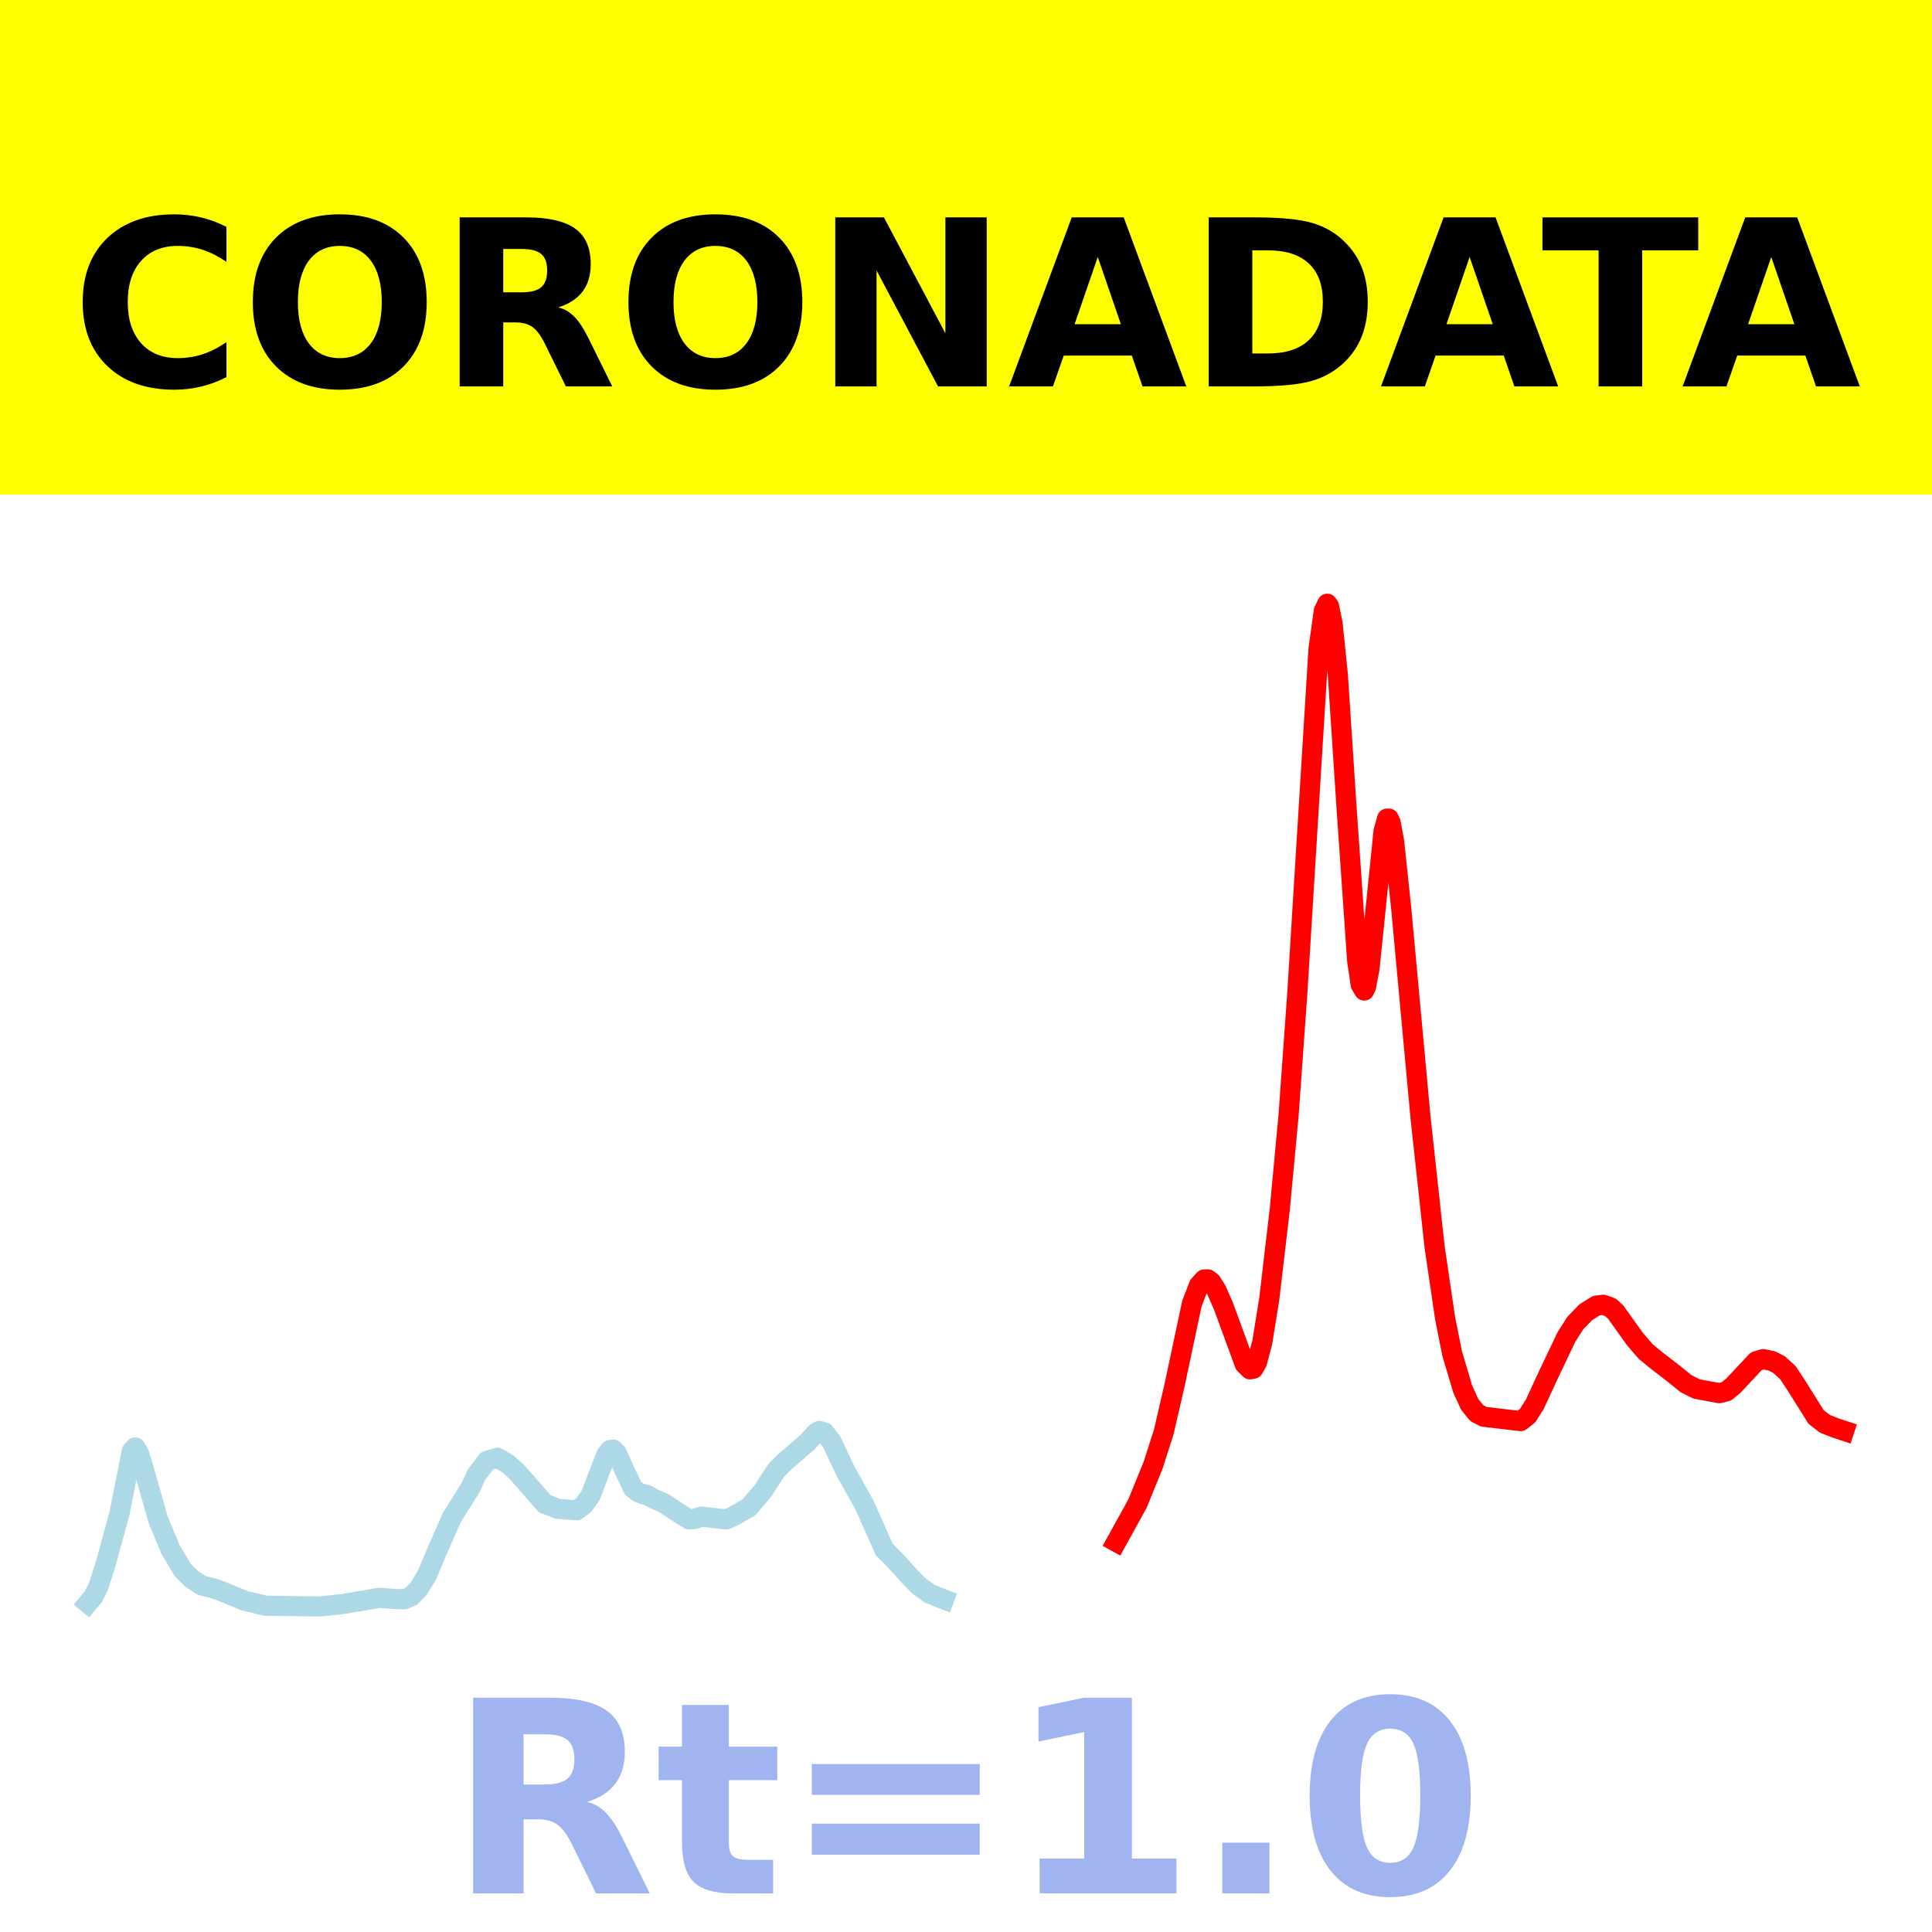
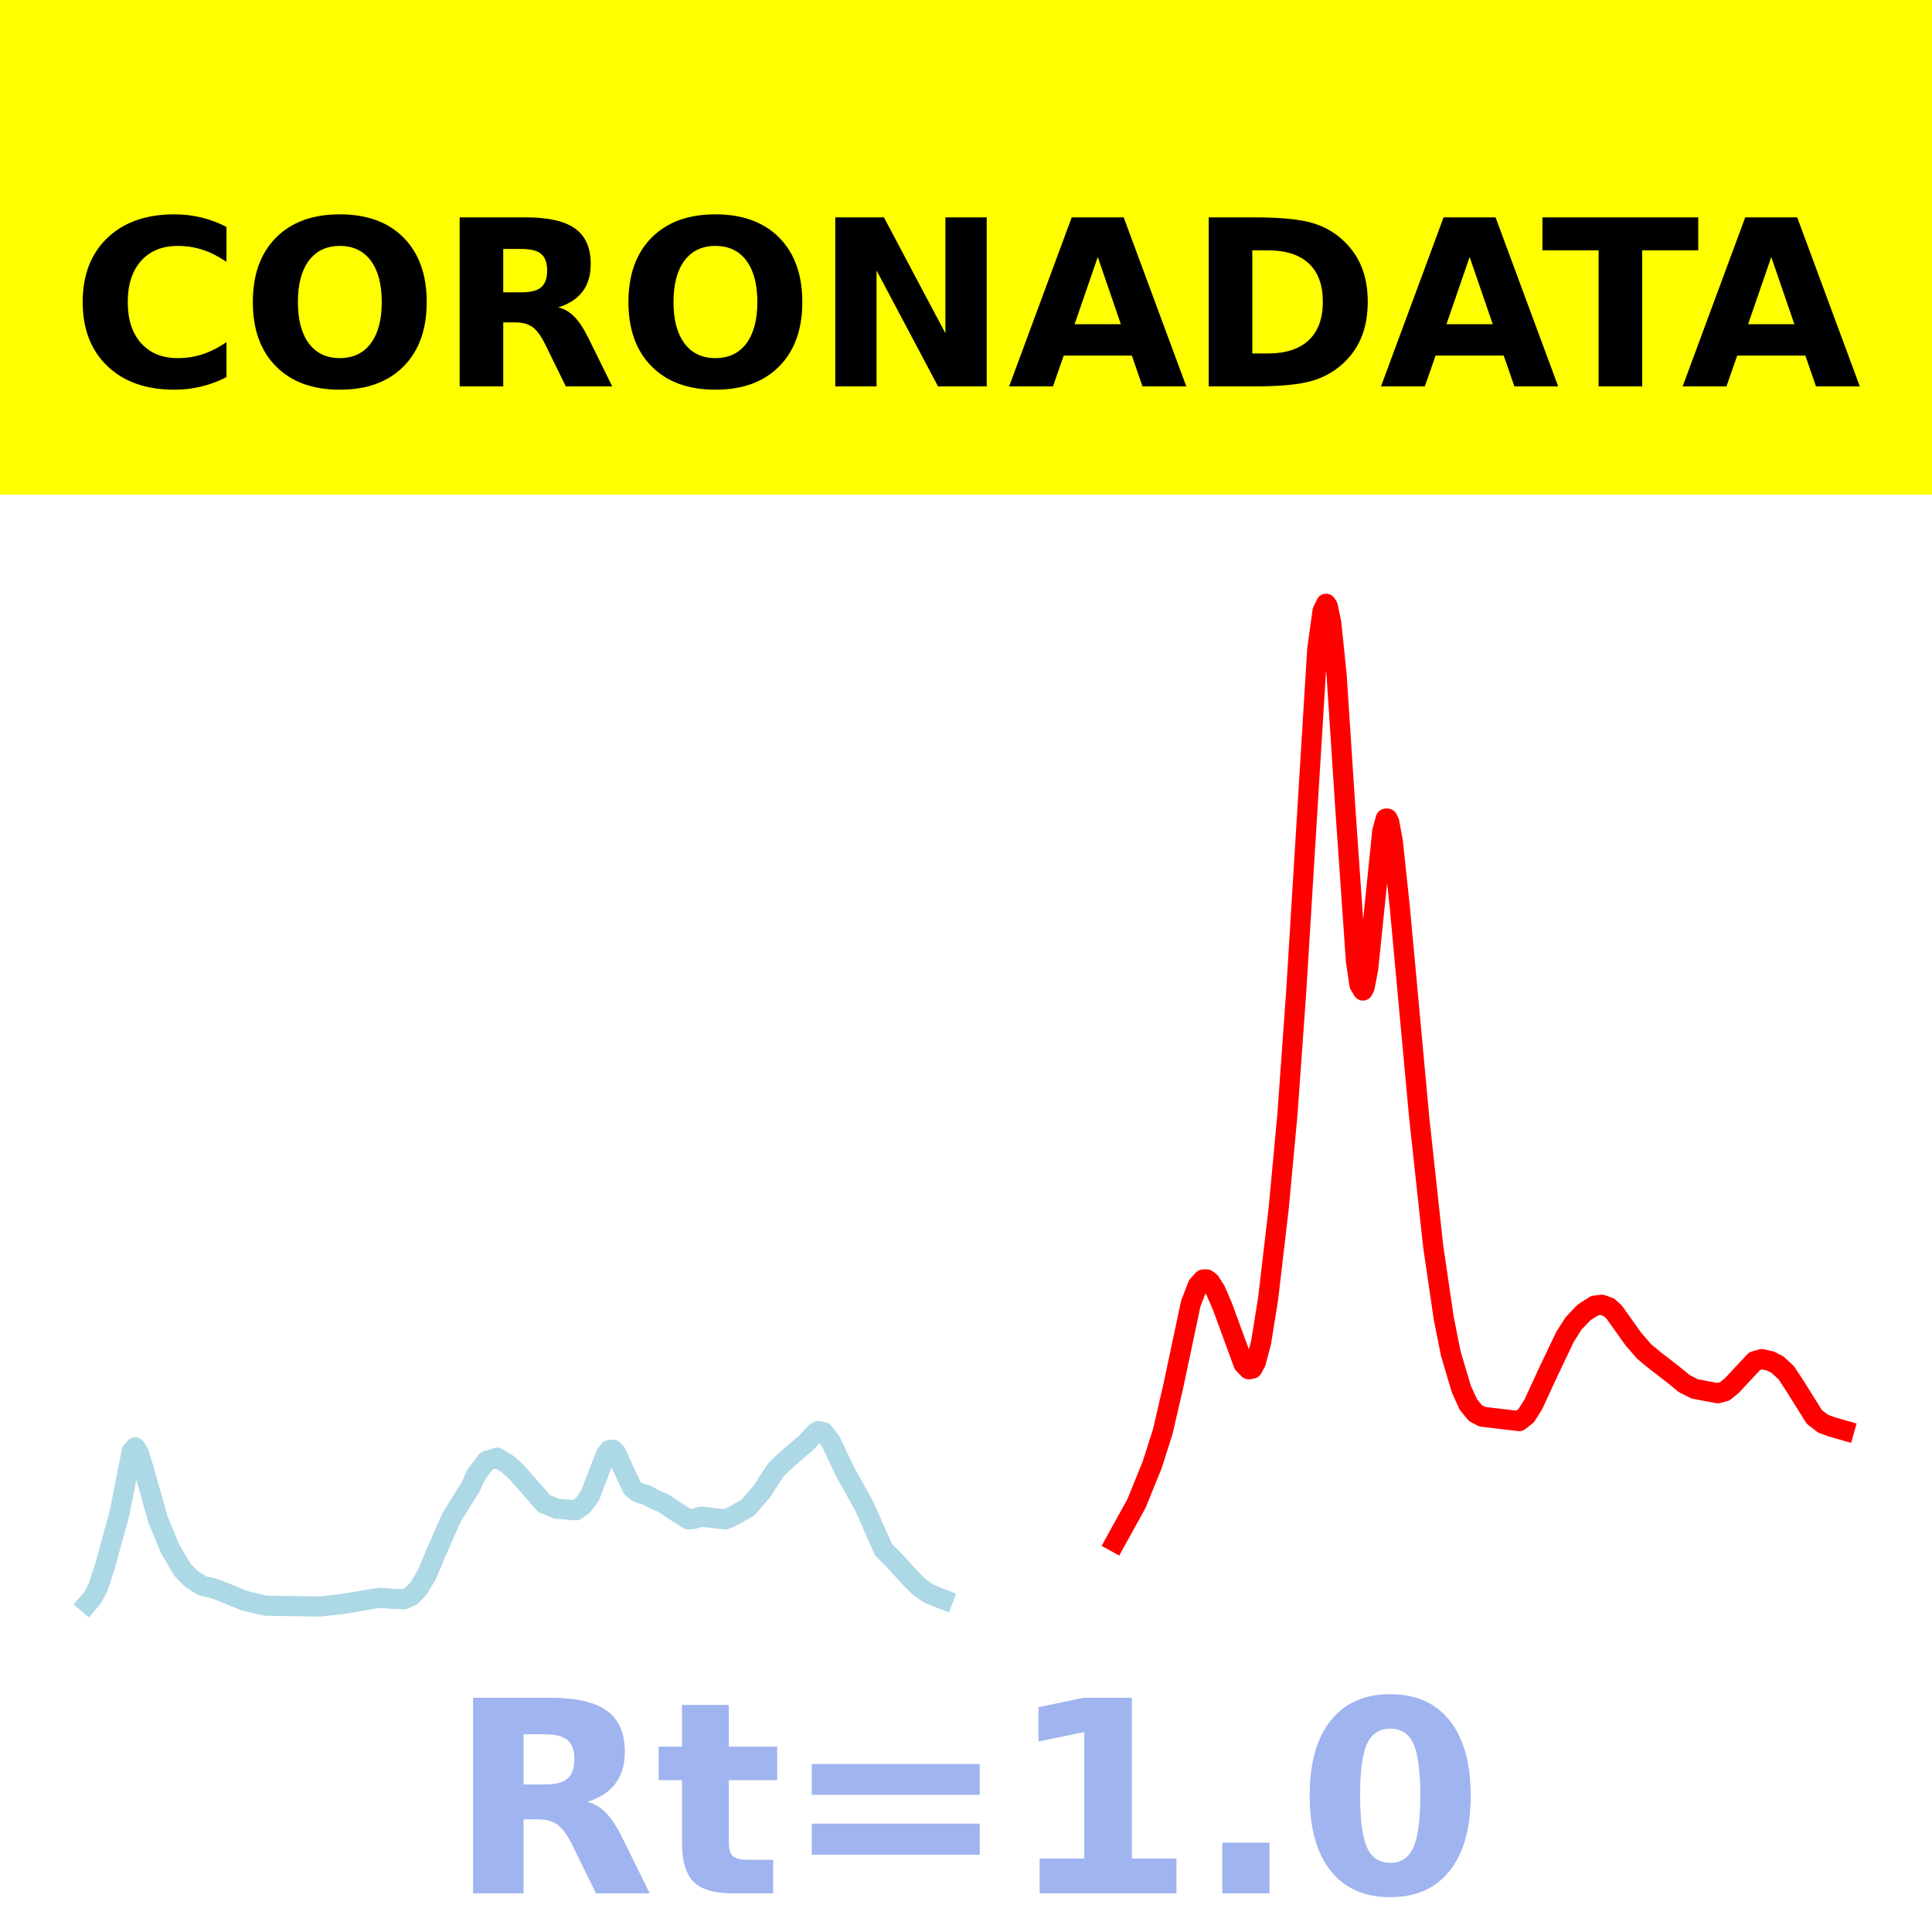
<svg xmlns="http://www.w3.org/2000/svg" xmlns:xlink="http://www.w3.org/1999/xlink" height="144pt" version="1.1" viewBox="0 0 144 144" width="144pt">
  <defs>
    <style type="text/css">*{stroke-linecap:butt;stroke-linejoin:round;}</style>
  </defs>
  <g id="figure_1">
    <g id="patch_1">
      <path d="M 0 144  L 144 144  L 144 0  L 0 0  z " style="fill:#ffffff;" />
    </g>
    <g id="axes_1">
      <g id="patch_2">
        <path d="M 0 144  L 144 144  L 144 0  L 0 0  z " style="fill:#ffffff;" />
      </g>
      <g id="line2d_1">
-         <path clip-path="url(#p349287e451)" d="M 6.545 119.5  L 6.939 119.031  L 7.332 118.256  L 7.856 116.632  L 8.904 112.811  L 9.821 108.166  L 10.084 107.878  L 10.346 108.302  L 10.608 109.119  L 11.787 113.268  L 12.704 115.476  L 13.622 117.019  L 14.277 117.677  L 15.063 118.188  L 15.849 118.365  L 16.505 118.597  L 18.208 119.299  L 19.781 119.681  L 23.843 119.739  L 25.546 119.554  L 28.298 119.091  L 29.346 119.174  L 30.133 119.2  L 30.657 118.975  L 31.181 118.45  L 31.836 117.377  L 32.491 115.806  L 33.671 113.119  L 35.112 110.814  L 35.505 109.936  L 36.292 108.887  L 37.078 108.647  L 37.864 109.118  L 38.519 109.706  L 40.616 112.093  L 41.009 112.23  L 41.533 112.454  L 42.975 112.569  L 43.499 112.183  L 44.023 111.459  L 44.416 110.419  L 45.202 108.397  L 45.464 108.082  L 45.726 108.048  L 45.989 108.334  L 46.513 109.513  L 47.168 110.906  L 47.561 111.226  L 47.954 111.372  L 48.216 111.417  L 48.74 111.712  L 49.527 112.056  L 50.182 112.5  L 50.968 113.011  L 51.361 113.248  L 51.754 113.212  L 52.278 113.04  L 54.113 113.249  L 54.637 113.03  L 55.817 112.351  L 56.865 111.132  L 57.258 110.498  L 57.913 109.518  L 58.568 108.893  L 60.141 107.533  L 60.796 106.822  L 61.058 106.653  L 61.451 106.765  L 61.975 107.437  L 62.369 108.27  L 63.024 109.657  L 64.465 112.239  L 65.907 115.499  L 66.693 116.278  L 67.872 117.581  L 68.527 118.242  L 69.314 118.791  L 70.231 119.162  L 70.362 119.212  L 70.362 119.212  " style="fill:none;stroke:#add8e6;stroke-linecap:square;stroke-width:1.5;" />
+         <path clip-path="url(#p82816044cc)" d="M 6.545 119.5  L 6.938 119.031  L 7.331 118.256  L 7.855 116.632  L 8.902 112.811  L 9.818 108.166  L 10.08 107.878  L 10.342 108.302  L 10.604 109.119  L 11.782 113.268  L 12.698 115.476  L 13.615 117.019  L 14.269 117.677  L 15.055 118.188  L 15.84 118.365  L 16.495 118.597  L 18.196 119.299  L 19.767 119.681  L 23.825 119.739  L 25.527 119.554  L 28.276 119.091  L 29.324 119.174  L 30.109 119.2  L 30.633 118.975  L 31.156 118.45  L 31.811 117.377  L 32.465 115.806  L 33.644 113.119  L 35.084 110.814  L 35.476 109.936  L 36.262 108.887  L 37.047 108.647  L 37.833 109.118  L 38.487 109.706  L 40.582 112.093  L 40.975 112.23  L 41.498 112.454  L 42.938 112.569  L 43.462 112.183  L 43.985 111.459  L 44.378 110.419  L 45.164 108.397  L 45.425 108.082  L 45.687 108.048  L 45.949 108.334  L 46.473 109.513  L 47.127 110.906  L 47.52 111.226  L 47.913 111.372  L 48.175 111.417  L 48.698 111.712  L 49.484 112.056  L 50.138 112.5  L 50.924 113.011  L 51.316 113.248  L 51.709 113.212  L 52.233 113.04  L 54.065 113.249  L 54.589 113.03  L 55.767 112.351  L 56.815 111.132  L 57.207 110.498  L 57.862 109.518  L 58.516 108.893  L 60.087 107.533  L 60.742 106.822  L 61.004 106.653  L 61.396 106.765  L 61.92 107.437  L 62.313 108.27  L 62.967 109.657  L 64.407 112.239  L 65.847 115.499  L 66.633 116.278  L 67.811 117.581  L 68.465 118.242  L 69.251 118.791  L 70.167 119.162  L 70.298 119.212  L 70.298 119.212  " style="fill:none;stroke:#add8e6;stroke-linecap:square;stroke-width:1.5;" />
      </g>
      <g id="line2d_2">
-         <path clip-path="url(#p349287e451)" d="M 83.204 114.925  L 84.776 112.08  L 85.956 109.183  L 86.742 106.719  L 87.528 103.323  L 88.839 97.154  L 89.363 95.8  L 89.756 95.367  L 90.018 95.357  L 90.28 95.549  L 90.673 96.166  L 91.197 97.372  L 92.77 101.664  L 93.163 102.06  L 93.425 102.013  L 93.687 101.543  L 94.08 100.065  L 94.604 96.815  L 95.391 90.097  L 96.046 83.09  L 96.701 73.922  L 98.274 48.382  L 98.667 45.545  L 98.929 45  L 99.06 45.194  L 99.322 46.461  L 99.715 50.294  L 100.37 60.285  L 101.156 71.611  L 101.419 73.39  L 101.681 73.828  L 101.812 73.565  L 102.074 72.189  L 102.467 68.376  L 103.122 61.958  L 103.384 61.016  L 103.515 61.015  L 103.646 61.29  L 103.908 62.706  L 104.432 67.636  L 105.874 83.25  L 106.922 92.897  L 107.708 98.242  L 108.233 100.881  L 109.019 103.524  L 109.543 104.674  L 110.067 105.322  L 110.591 105.596  L 113.343 105.92  L 113.867 105.506  L 114.391 104.674  L 115.44 102.408  L 116.75 99.655  L 117.405 98.625  L 118.192 97.809  L 118.978 97.314  L 119.502 97.249  L 120.026 97.436  L 120.419 97.79  L 121.861 99.808  L 122.647 100.721  L 123.433 101.372  L 124.744 102.381  L 125.661 103.129  L 126.447 103.524  L 128.151 103.841  L 128.675 103.704  L 129.199 103.276  L 130.903 101.457  L 131.427 101.3  L 132.082 101.442  L 132.606 101.711  L 133.261 102.312  L 133.916 103.305  L 135.358 105.611  L 136.013 106.119  L 136.799 106.43  L 137.455 106.646  L 137.455 106.646  " style="fill:none;stroke:#ff0000;stroke-linecap:square;stroke-width:1.5;" />
+         <path clip-path="url(#p82816044cc)" d="M 83.127 114.925  L 84.698 112.08  L 85.876 109.183  L 86.662 106.719  L 87.447 103.323  L 88.756 97.154  L 89.28 95.8  L 89.673 95.367  L 89.935 95.357  L 90.196 95.549  L 90.589 96.166  L 91.113 97.372  L 92.684 101.664  L 93.076 102.06  L 93.338 102.013  L 93.6 101.543  L 93.993 100.065  L 94.516 96.815  L 95.302 90.097  L 95.956 83.09  L 96.611 73.922  L 98.182 48.382  L 98.575 45.545  L 98.836 45  L 98.967 45.194  L 99.229 46.461  L 99.622 50.294  L 100.276 60.285  L 101.062 71.611  L 101.324 73.39  L 101.585 73.828  L 101.716 73.565  L 101.978 72.189  L 102.371 68.376  L 103.025 61.958  L 103.287 61.016  L 103.418 61.015  L 103.549 61.29  L 103.811 62.706  L 104.335 67.636  L 105.775 83.25  L 106.822 92.897  L 107.607 98.242  L 108.131 100.881  L 108.916 103.524  L 109.44 104.674  L 109.964 105.322  L 110.487 105.596  L 113.236 105.92  L 113.76 105.506  L 114.284 104.674  L 115.331 102.408  L 116.64 99.655  L 117.295 98.625  L 118.08 97.809  L 118.865 97.314  L 119.389 97.249  L 119.913 97.436  L 120.305 97.79  L 121.745 99.808  L 122.531 100.721  L 123.316 101.372  L 124.625 102.381  L 125.542 103.129  L 126.327 103.524  L 128.029 103.841  L 128.553 103.704  L 129.076 103.276  L 130.778 101.457  L 131.302 101.3  L 131.956 101.442  L 132.48 101.711  L 133.135 102.312  L 133.789 103.305  L 135.229 105.611  L 135.884 106.115  L 136.538 106.356  L 137.455 106.616  L 137.455 106.616  " style="fill:none;stroke:#ff0000;stroke-linecap:square;stroke-width:1.5;" />
      </g>
      <g id="patch_3">
        <path d="M 0 144  L 0 -0  " style="fill:none;stroke:#ffffff;stroke-linecap:square;stroke-linejoin:miter;stroke-width:0.8;" />
      </g>
      <g id="patch_4">
        <path d="M 144 144  L 144 -0  " style="fill:none;stroke:#ffffff;stroke-linecap:square;stroke-linejoin:miter;stroke-width:0.8;" />
      </g>
      <g id="patch_5">
-         <path d="M -0 144  L 144 144  " style="fill:none;stroke:#ffffff;stroke-linecap:square;stroke-linejoin:miter;stroke-width:0.8;" />
+         <path d="M 0 144  L 144 144  " style="fill:none;stroke:#ffffff;stroke-linecap:square;stroke-linejoin:miter;stroke-width:0.8;" />
      </g>
      <g id="patch_6">
-         <path d="M -0 0  L 144 0  " style="fill:none;stroke:#ffffff;stroke-linecap:square;stroke-linejoin:miter;stroke-width:0.8;" />
+         <path d="M 0 0  L 144 0  " style="fill:none;stroke:#ffffff;stroke-linecap:square;stroke-linejoin:miter;stroke-width:0.8;" />
      </g>
    </g>
    <g id="text_1">
      <g id="patch_7">
        <path d="M -64.848 36.368  L 208.848 36.368  L 208.848 -7.654  L -64.848 -7.654  z " style="fill:#ffff00;stroke:#ffff00;stroke-linejoin:miter;" />
      </g>
      <g transform="translate(72 9.45018)scale(0.1728 -0.1728)" />
      <g transform="translate(-60.87375 28.8)scale(0.1728 -0.1728)">
        <defs>
          <path id="DejaVuSans-Bold-32" />
          <path d="M 67 4  Q 61.812 1.312 56.203 -0.047  Q 50.594 -1.422 44.484 -1.422  Q 26.266 -1.422 15.625 8.766  Q 4.984 18.953 4.984 36.375  Q 4.984 53.859 15.625 64.031  Q 26.266 74.219 44.484 74.219  Q 50.594 74.219 56.203 72.844  Q 61.812 71.484 67 68.797  L 67 53.719  Q 61.766 57.281 56.688 58.938  Q 51.609 60.594 46 60.594  Q 35.938 60.594 30.172 54.141  Q 24.422 47.703 24.422 36.375  Q 24.422 25.094 30.172 18.641  Q 35.938 12.203 46 12.203  Q 51.609 12.203 56.688 13.859  Q 61.766 15.531 67 19.094  z " id="DejaVuSans-Bold-67" />
          <path d="M 42.484 60.594  Q 33.891 60.594 29.156 54.25  Q 24.422 47.906 24.422 36.375  Q 24.422 24.906 29.156 18.547  Q 33.891 12.203 42.484 12.203  Q 51.125 12.203 55.859 18.547  Q 60.594 24.906 60.594 36.375  Q 60.594 47.906 55.859 54.25  Q 51.125 60.594 42.484 60.594  z M 42.484 74.219  Q 60.062 74.219 70.016 64.156  Q 79.984 54.109 79.984 36.375  Q 79.984 18.703 70.016 8.641  Q 60.062 -1.422 42.484 -1.422  Q 24.953 -1.422 14.969 8.641  Q 4.984 18.703 4.984 36.375  Q 4.984 54.109 14.969 64.156  Q 24.953 74.219 42.484 74.219  z " id="DejaVuSans-Bold-79" />
          <path d="M 35.891 40.578  Q 41.797 40.578 44.359 42.766  Q 46.922 44.969 46.922 50  Q 46.922 54.984 44.359 57.125  Q 41.797 59.281 35.891 59.281  L 27.984 59.281  L 27.984 40.578  z M 27.984 27.594  L 27.984 0  L 9.188 0  L 9.188 72.906  L 37.891 72.906  Q 52.297 72.906 59 68.062  Q 65.719 63.234 65.719 52.781  Q 65.719 45.562 62.219 40.922  Q 58.734 36.281 51.703 34.078  Q 55.562 33.203 58.609 30.094  Q 61.672 27 64.797 20.703  L 75 0  L 54.984 0  L 46.094 18.109  Q 43.406 23.578 40.641 25.578  Q 37.891 27.594 33.297 27.594  z " id="DejaVuSans-Bold-82" />
          <path d="M 9.188 72.906  L 30.172 72.906  L 56.688 22.906  L 56.688 72.906  L 74.516 72.906  L 74.516 0  L 53.516 0  L 27 50  L 27 0  L 9.188 0  z " id="DejaVuSans-Bold-78" />
          <path d="M 53.422 13.281  L 24.031 13.281  L 19.391 0  L 0.484 0  L 27.484 72.906  L 49.906 72.906  L 76.906 0  L 58.016 0  z M 28.719 26.812  L 48.688 26.812  L 38.719 55.812  z " id="DejaVuSans-Bold-65" />
          <path d="M 27.984 58.688  L 27.984 14.203  L 34.719 14.203  Q 46.234 14.203 52.312 19.922  Q 58.406 25.641 58.406 36.531  Q 58.406 47.359 52.344 53.016  Q 46.297 58.688 34.719 58.688  z M 9.188 72.906  L 29 72.906  Q 45.609 72.906 53.734 70.531  Q 61.859 68.172 67.672 62.5  Q 72.797 57.562 75.281 51.109  Q 77.781 44.672 77.781 36.531  Q 77.781 28.266 75.281 21.797  Q 72.797 15.328 67.672 10.406  Q 61.812 4.734 53.609 2.359  Q 45.406 0 29 0  L 9.188 0  z " id="DejaVuSans-Bold-68" />
          <path d="M 0.484 72.906  L 67.672 72.906  L 67.672 58.688  L 43.5 58.688  L 43.5 0  L 24.703 0  L 24.703 58.688  L 0.484 58.688  z " id="DejaVuSans-Bold-84" />
        </defs>
        <use xlink:href="#DejaVuSans-Bold-32" />
        <use x="34.814" xlink:href="#DejaVuSans-Bold-32" />
        <use x="69.629" xlink:href="#DejaVuSans-Bold-32" />
        <use x="104.443" xlink:href="#DejaVuSans-Bold-32" />
        <use x="139.258" xlink:href="#DejaVuSans-Bold-32" />
        <use x="174.072" xlink:href="#DejaVuSans-Bold-32" />
        <use x="208.887" xlink:href="#DejaVuSans-Bold-32" />
        <use x="243.701" xlink:href="#DejaVuSans-Bold-32" />
        <use x="278.516" xlink:href="#DejaVuSans-Bold-32" />
        <use x="313.33" xlink:href="#DejaVuSans-Bold-32" />
        <use x="348.145" xlink:href="#DejaVuSans-Bold-32" />
        <use x="382.959" xlink:href="#DejaVuSans-Bold-67" />
        <use x="456.348" xlink:href="#DejaVuSans-Bold-79" />
        <use x="541.357" xlink:href="#DejaVuSans-Bold-82" />
        <use x="618.359" xlink:href="#DejaVuSans-Bold-79" />
        <use x="703.369" xlink:href="#DejaVuSans-Bold-78" />
        <use x="787.061" xlink:href="#DejaVuSans-Bold-65" />
        <use x="864.453" xlink:href="#DejaVuSans-Bold-68" />
        <use x="947.461" xlink:href="#DejaVuSans-Bold-65" />
        <use x="1017.104" xlink:href="#DejaVuSans-Bold-84" />
        <use x="1077.566" xlink:href="#DejaVuSans-Bold-65" />
        <use x="1154.959" xlink:href="#DejaVuSans-Bold-32" />
        <use x="1189.773" xlink:href="#DejaVuSans-Bold-32" />
        <use x="1224.588" xlink:href="#DejaVuSans-Bold-32" />
        <use x="1259.402" xlink:href="#DejaVuSans-Bold-32" />
        <use x="1294.217" xlink:href="#DejaVuSans-Bold-32" />
        <use x="1329.031" xlink:href="#DejaVuSans-Bold-32" />
        <use x="1363.846" xlink:href="#DejaVuSans-Bold-32" />
        <use x="1398.66" xlink:href="#DejaVuSans-Bold-32" />
        <use x="1433.475" xlink:href="#DejaVuSans-Bold-32" />
        <use x="1468.289" xlink:href="#DejaVuSans-Bold-32" />
        <use x="1503.104" xlink:href="#DejaVuSans-Bold-32" />
      </g>
    </g>
    <g id="text_2">
      <g style="fill:#4169e1;opacity:0.5;" transform="translate(33.42656 141.12)scale(0.2 -0.2)">
        <defs>
          <path d="M 27.484 70.219  L 27.484 54.688  L 45.516 54.688  L 45.516 42.188  L 27.484 42.188  L 27.484 19  Q 27.484 15.188 29 13.844  Q 30.516 12.5 35.016 12.5  L 44 12.5  L 44 0  L 29 0  Q 18.656 0 14.328 4.312  Q 10.016 8.641 10.016 19  L 10.016 42.188  L 1.312 42.188  L 1.312 54.688  L 10.016 54.688  L 10.016 70.219  z " id="DejaVuSans-Bold-116" />
          <path d="M 10.594 48.188  L 73.188 48.188  L 73.188 36.719  L 10.594 36.719  z M 10.594 25.984  L 73.188 25.984  L 73.188 14.406  L 10.594 14.406  z " id="DejaVuSans-Bold-61" />
          <path d="M 11.719 12.984  L 28.328 12.984  L 28.328 60.109  L 11.281 56.594  L 11.281 69.391  L 28.219 72.906  L 46.094 72.906  L 46.094 12.984  L 62.703 12.984  L 62.703 0  L 11.719 0  z " id="DejaVuSans-Bold-49" />
          <path d="M 10.203 18.891  L 27.781 18.891  L 27.781 0  L 10.203 0  z " id="DejaVuSans-Bold-46" />
          <path d="M 46 36.531  Q 46 50.203 43.438 55.781  Q 40.875 61.375 34.812 61.375  Q 28.766 61.375 26.172 55.781  Q 23.578 50.203 23.578 36.531  Q 23.578 22.703 26.172 17.031  Q 28.766 11.375 34.812 11.375  Q 40.828 11.375 43.406 17.031  Q 46 22.703 46 36.531  z M 64.797 36.375  Q 64.797 18.266 56.984 8.422  Q 49.172 -1.422 34.812 -1.422  Q 20.406 -1.422 12.594 8.422  Q 4.781 18.266 4.781 36.375  Q 4.781 54.547 12.594 64.375  Q 20.406 74.219 34.812 74.219  Q 49.172 74.219 56.984 64.375  Q 64.797 54.547 64.797 36.375  z " id="DejaVuSans-Bold-48" />
        </defs>
        <use xlink:href="#DejaVuSans-Bold-82" />
        <use x="77.002" xlink:href="#DejaVuSans-Bold-116" />
        <use x="124.805" xlink:href="#DejaVuSans-Bold-61" />
        <use x="208.594" xlink:href="#DejaVuSans-Bold-49" />
        <use x="278.174" xlink:href="#DejaVuSans-Bold-46" />
        <use x="316.162" xlink:href="#DejaVuSans-Bold-48" />
      </g>
    </g>
  </g>
  <defs>
-     <clipPath id="p349287e451">
+     <clipPath id="p82816044cc">
      <rect height="144" width="144" x="0" y="0" />
    </clipPath>
  </defs>
</svg>
